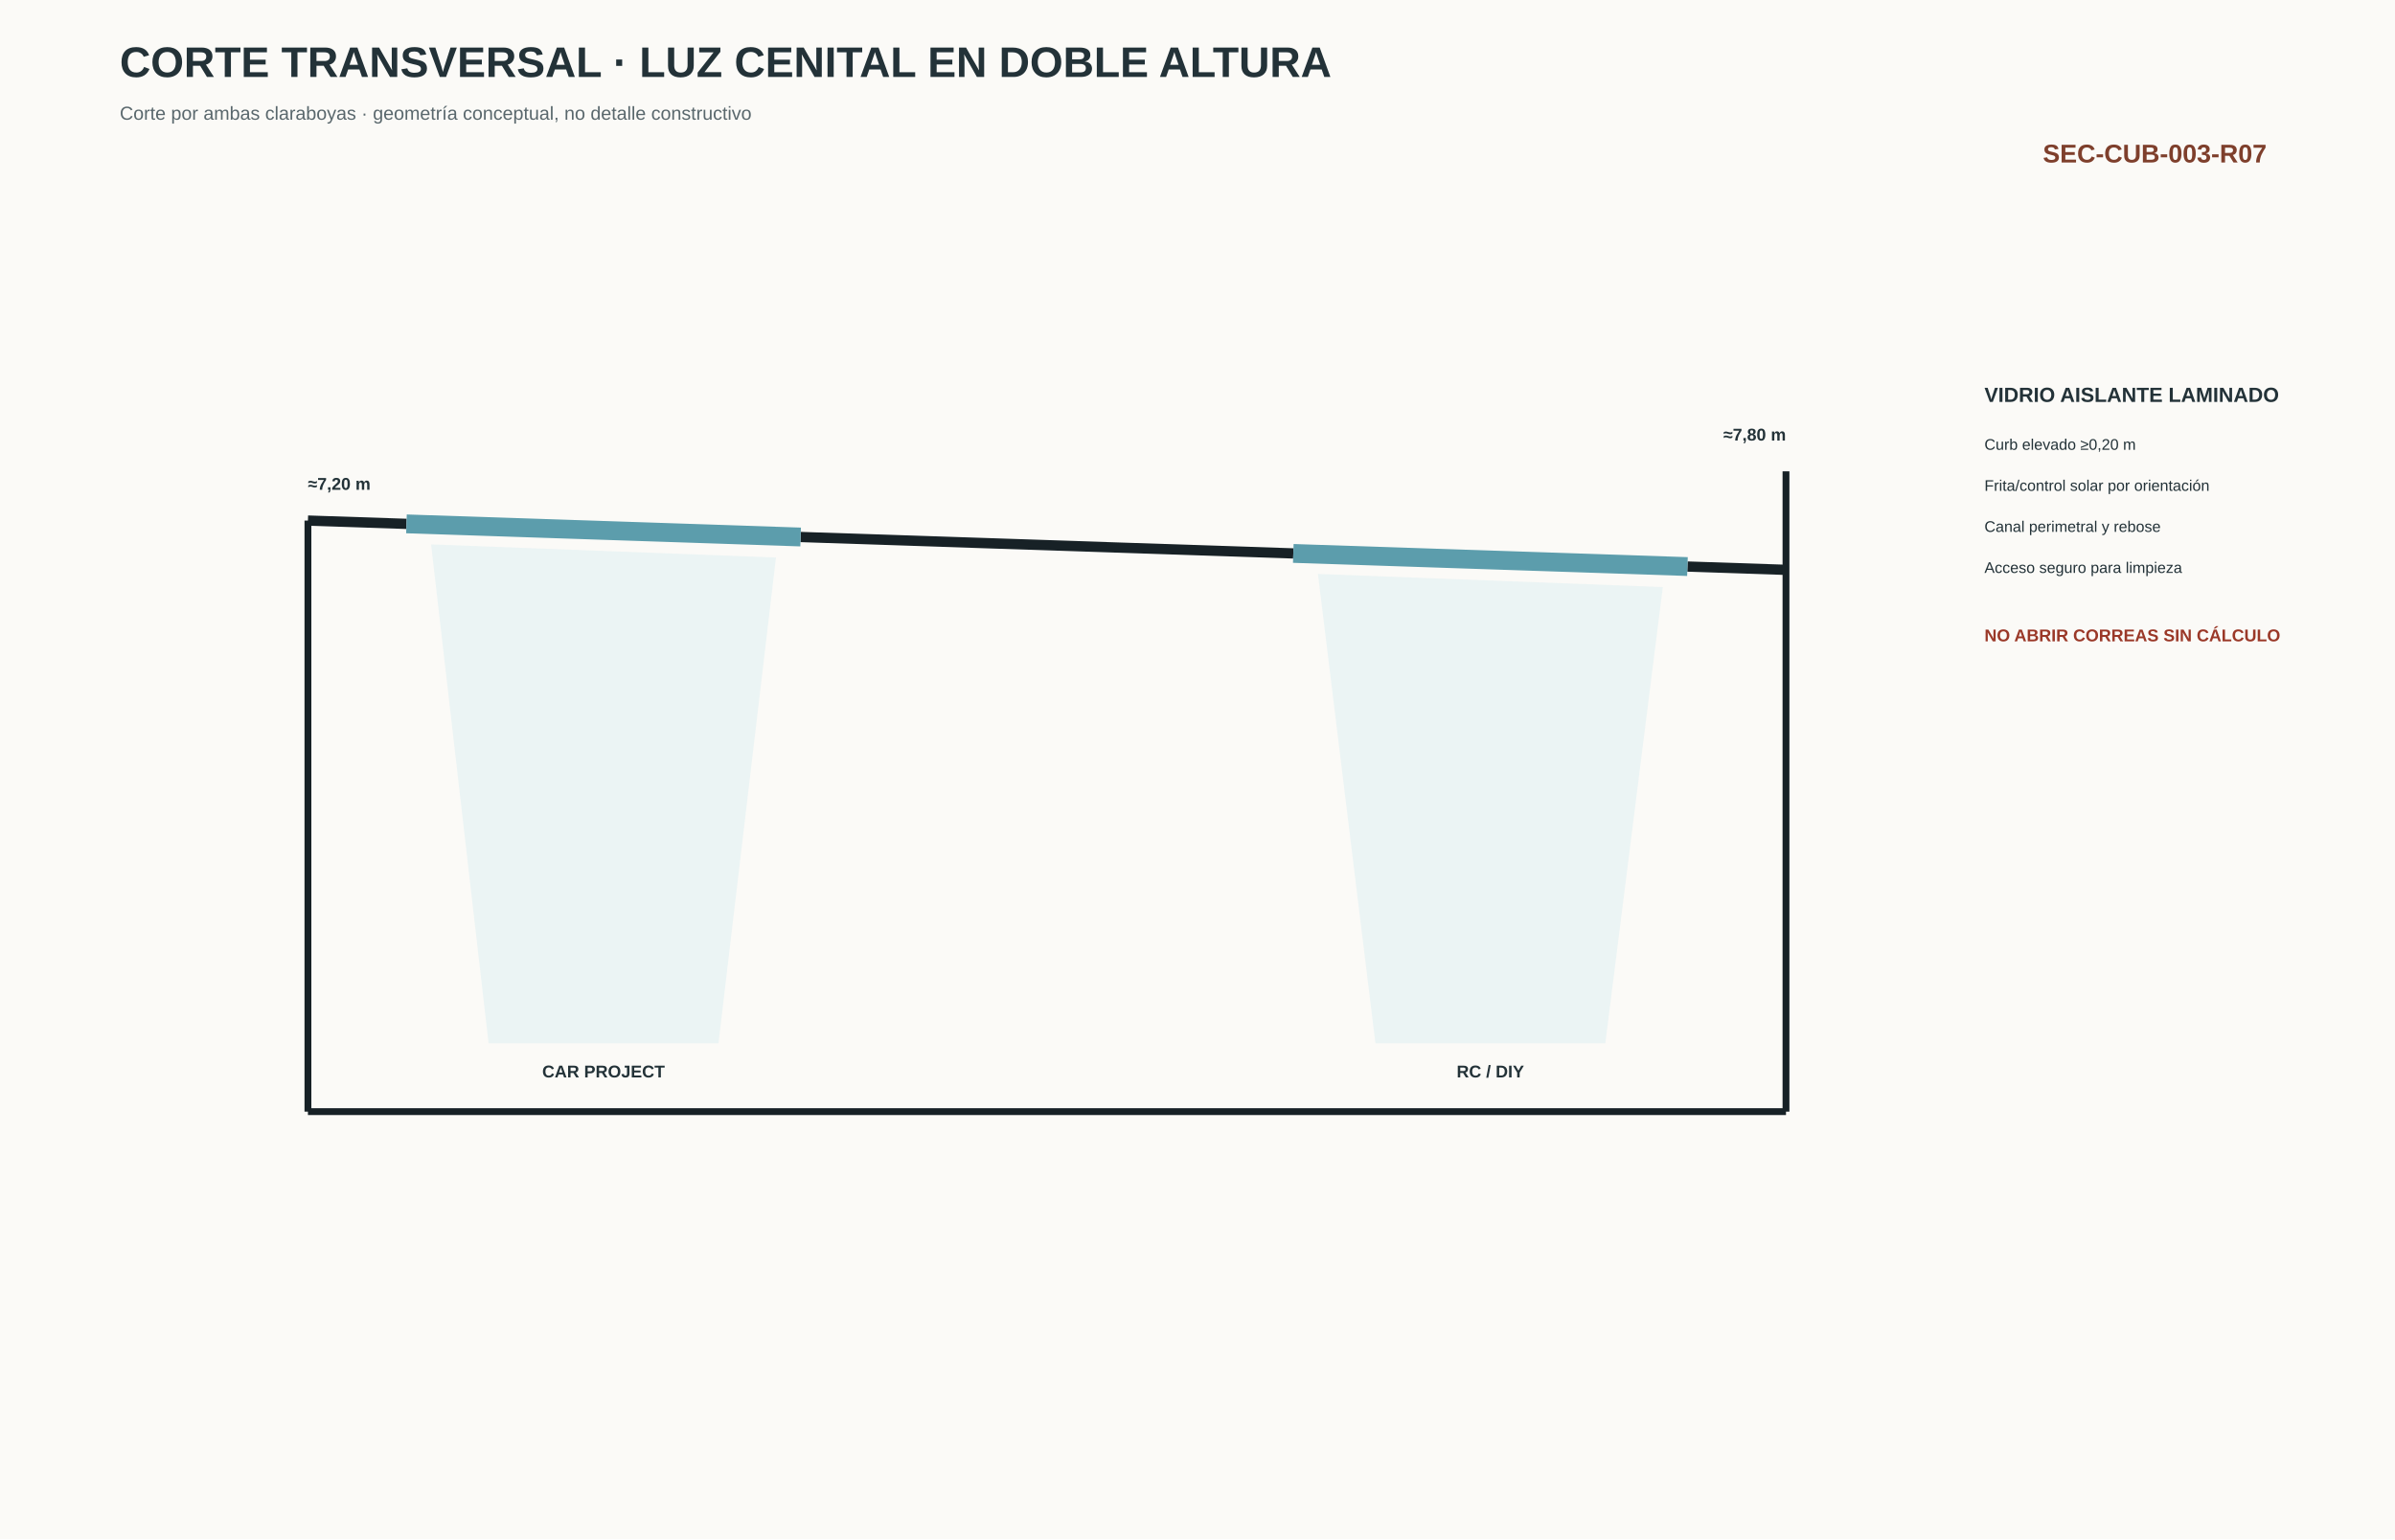
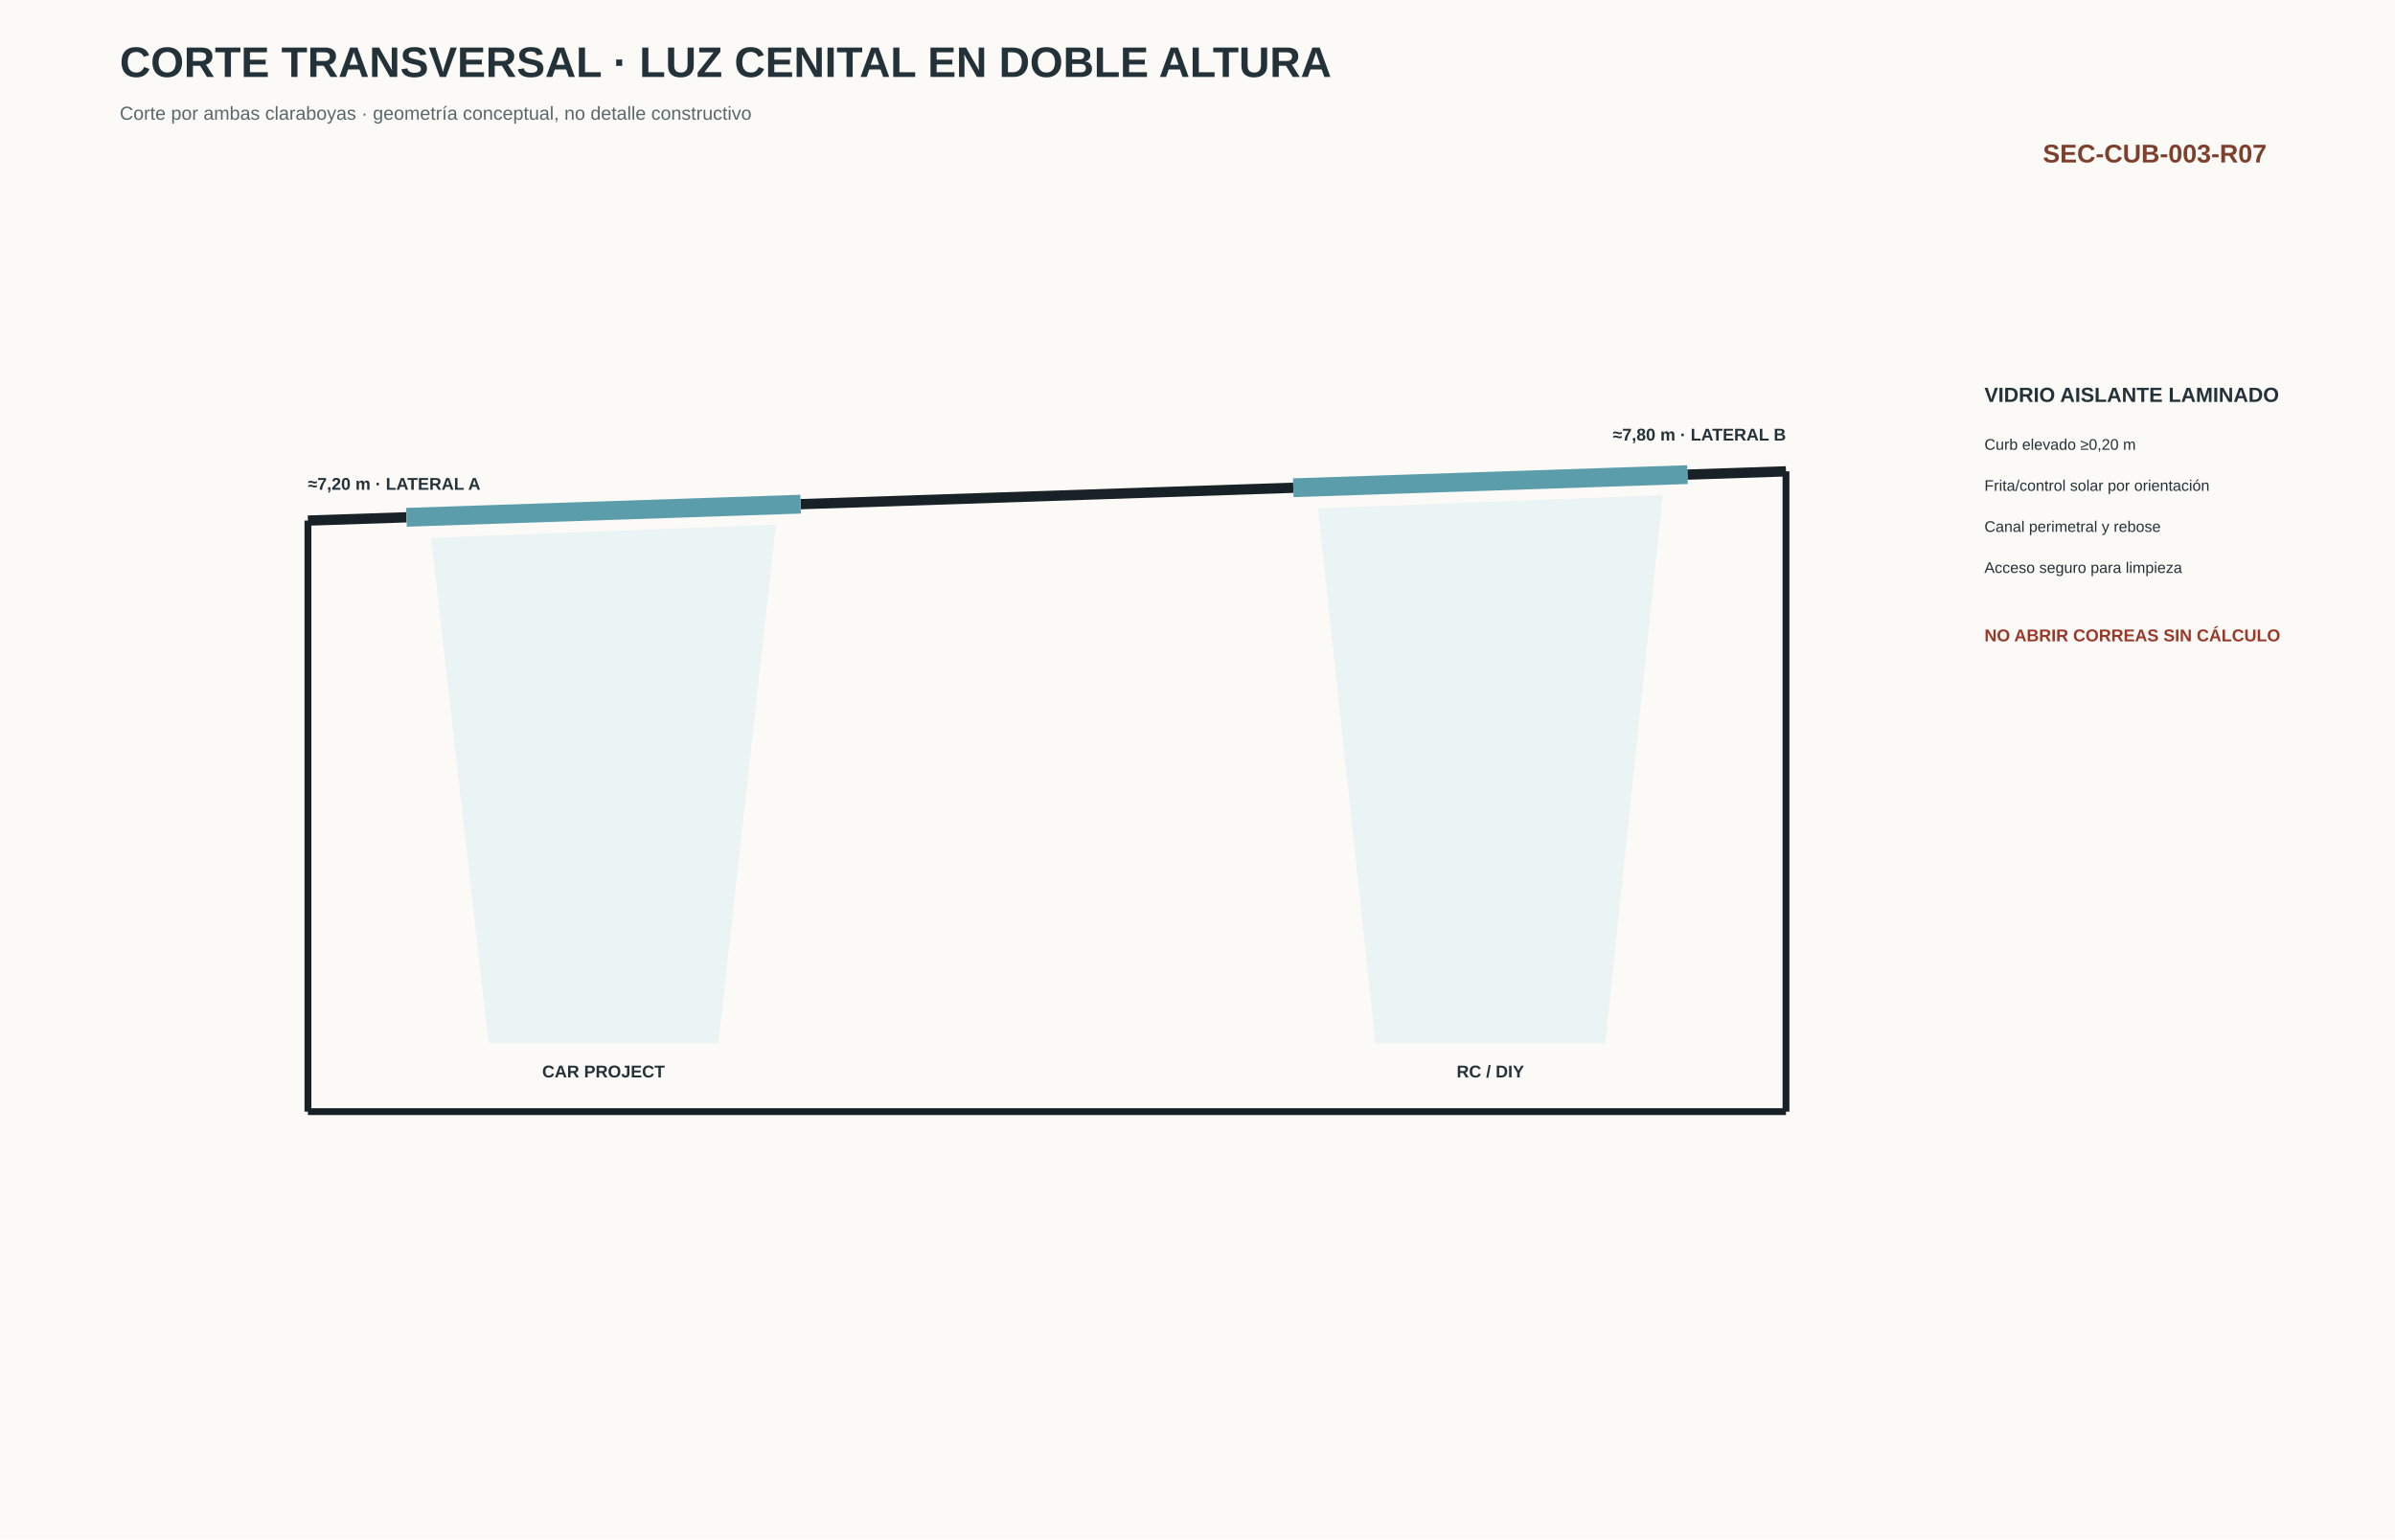
<svg xmlns="http://www.w3.org/2000/svg" width="1400" height="900" viewBox="0 0 1400 900">
  <rect width="1400" height="900" fill="#fbfaf7" />
  <text x="70" y="45" font-family="Arial" font-size="25" font-weight="700" text-anchor="start" fill="#233238">CORTE TRANSVERSAL · LUZ CENITAL EN DOBLE ALTURA</text>
  <text x="70" y="70" font-family="Arial" font-size="11" font-weight="400" text-anchor="start" fill="#59676c">Corte por ambas claraboyas · geometría conceptual, no detalle constructivo</text>
  <text x="1325" y="95" font-family="Arial" font-size="15" font-weight="700" text-anchor="end" fill="#7e3f2c">SEC-CUB-003-R07</text>
  <line x1="180" y1="650" x2="1044" y2="650" stroke="#172126" stroke-width="4" />
  <line x1="180" y1="650" x2="180" y2="304.4" stroke="#172126" stroke-width="4" />
  <line x1="1044" y1="650" x2="1044" y2="275.6" stroke="#172126" stroke-width="4" />
-   <line x1="180" y1="304.4" x2="237.6" y2="306.32" stroke="#172126" stroke-width="6" />
-   <line x1="468.0" y1="314" x2="756.0" y2="323.6" stroke="#172126" stroke-width="6" />
-   <line x1="986.4" y1="331.28" x2="1044" y2="333.2" stroke="#172126" stroke-width="6" />
-   <line x1="237.6" y1="306.32" x2="468.0" y2="314" stroke="#5c9dac" stroke-width="11" />
-   <polygon points="252.0,318.32 453.6,326 420.0,610 285.6,610" fill="#cce8ee" opacity=".34" />
+   <line x1="180" y1="304.4" x2="237.6" y2="302.48" stroke="#172126" stroke-width="6" />
+   <line x1="468.0" y1="294.8" x2="756.0" y2="285.2" stroke="#172126" stroke-width="6" />
+   <line x1="986.4" y1="277.52" x2="1044" y2="275.6" stroke="#172126" stroke-width="6" />
+   <line x1="237.6" y1="302.48" x2="468.0" y2="294.8" stroke="#5c9dac" stroke-width="11" />
+   <polygon points="252.0,314.48 453.6,306.8 420.0,610 285.6,610" fill="#cce8ee" opacity=".34" />
  <text x="352.8" y="630" font-family="Arial" font-size="10" font-weight="700" text-anchor="middle" fill="#233238">CAR PROJECT</text>
-   <line x1="756.0" y1="323.6" x2="986.4" y2="331.28" stroke="#5c9dac" stroke-width="11" />
-   <polygon points="770.4,335.6 972.0,343.28 938.4,610 804.0,610" fill="#cce8ee" opacity=".34" />
+   <line x1="756.0" y1="285.2" x2="986.4" y2="277.52" stroke="#5c9dac" stroke-width="11" />
+   <polygon points="770.4,297.2 972.0,289.52 938.4,610 804.0,610" fill="#cce8ee" opacity=".34" />
  <text x="871.2" y="630" font-family="Arial" font-size="10" font-weight="700" text-anchor="middle" fill="#233238">RC / DIY</text>
-   <text x="180" y="286.4" font-family="Arial" font-size="10" font-weight="700" text-anchor="start" fill="#233238">≈7,20 m</text>
-   <text x="1044" y="257.6" font-family="Arial" font-size="10" font-weight="700" text-anchor="end" fill="#233238">≈7,80 m</text>
+   <text x="180" y="286.4" font-family="Arial" font-size="10" font-weight="700" text-anchor="start" fill="#233238">≈7,20 m · LATERAL A</text>
+   <text x="1044" y="257.6" font-family="Arial" font-size="10" font-weight="700" text-anchor="end" fill="#233238">≈7,80 m · LATERAL B</text>
  <text x="1160" y="235" font-family="Arial" font-size="12" font-weight="700" text-anchor="start" fill="#233238">VIDRIO AISLANTE LAMINADO</text>
  <text x="1160" y="263" font-family="Arial" font-size="9" font-weight="400" text-anchor="start" fill="#233238">Curb elevado ≥0,20 m</text>
  <text x="1160" y="287" font-family="Arial" font-size="9" font-weight="400" text-anchor="start" fill="#233238">Frita/control solar por orientación</text>
  <text x="1160" y="311" font-family="Arial" font-size="9" font-weight="400" text-anchor="start" fill="#233238">Canal perimetral y rebose</text>
  <text x="1160" y="335" font-family="Arial" font-size="9" font-weight="400" text-anchor="start" fill="#233238">Acceso seguro para limpieza</text>
  <text x="1160" y="375" font-family="Arial" font-size="10" font-weight="700" text-anchor="start" fill="#9a3828">NO ABRIR CORREAS SIN CÁLCULO</text>
</svg>
